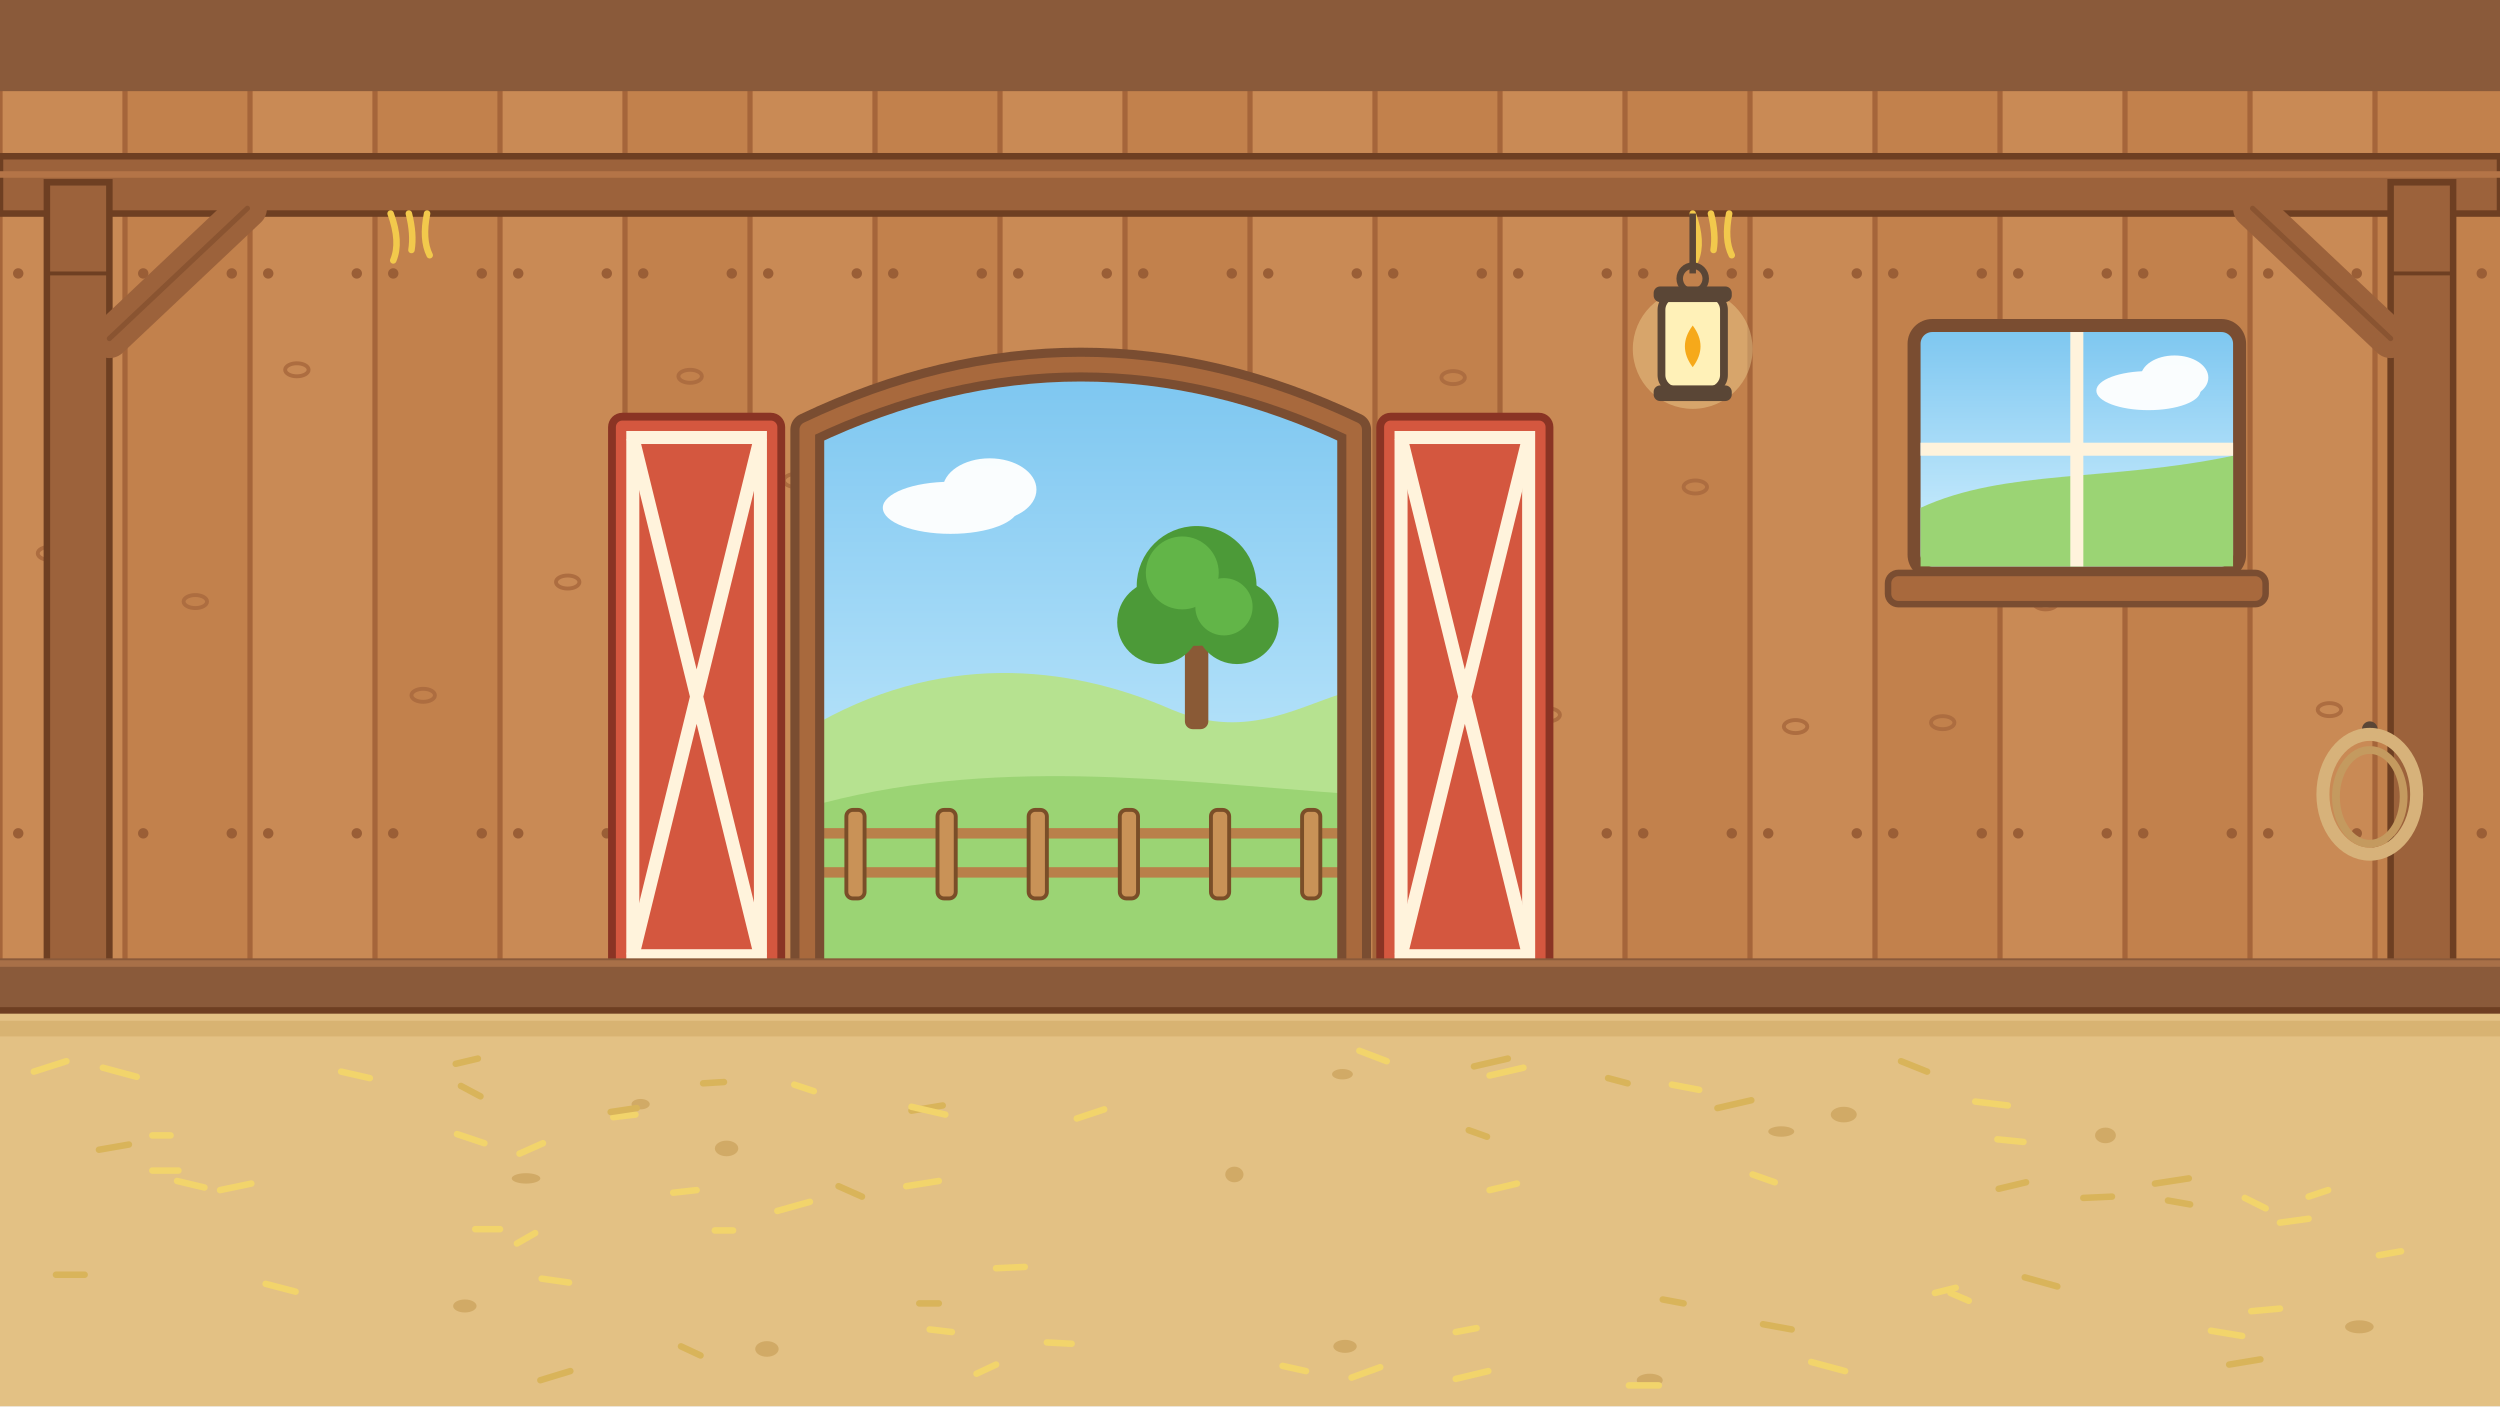
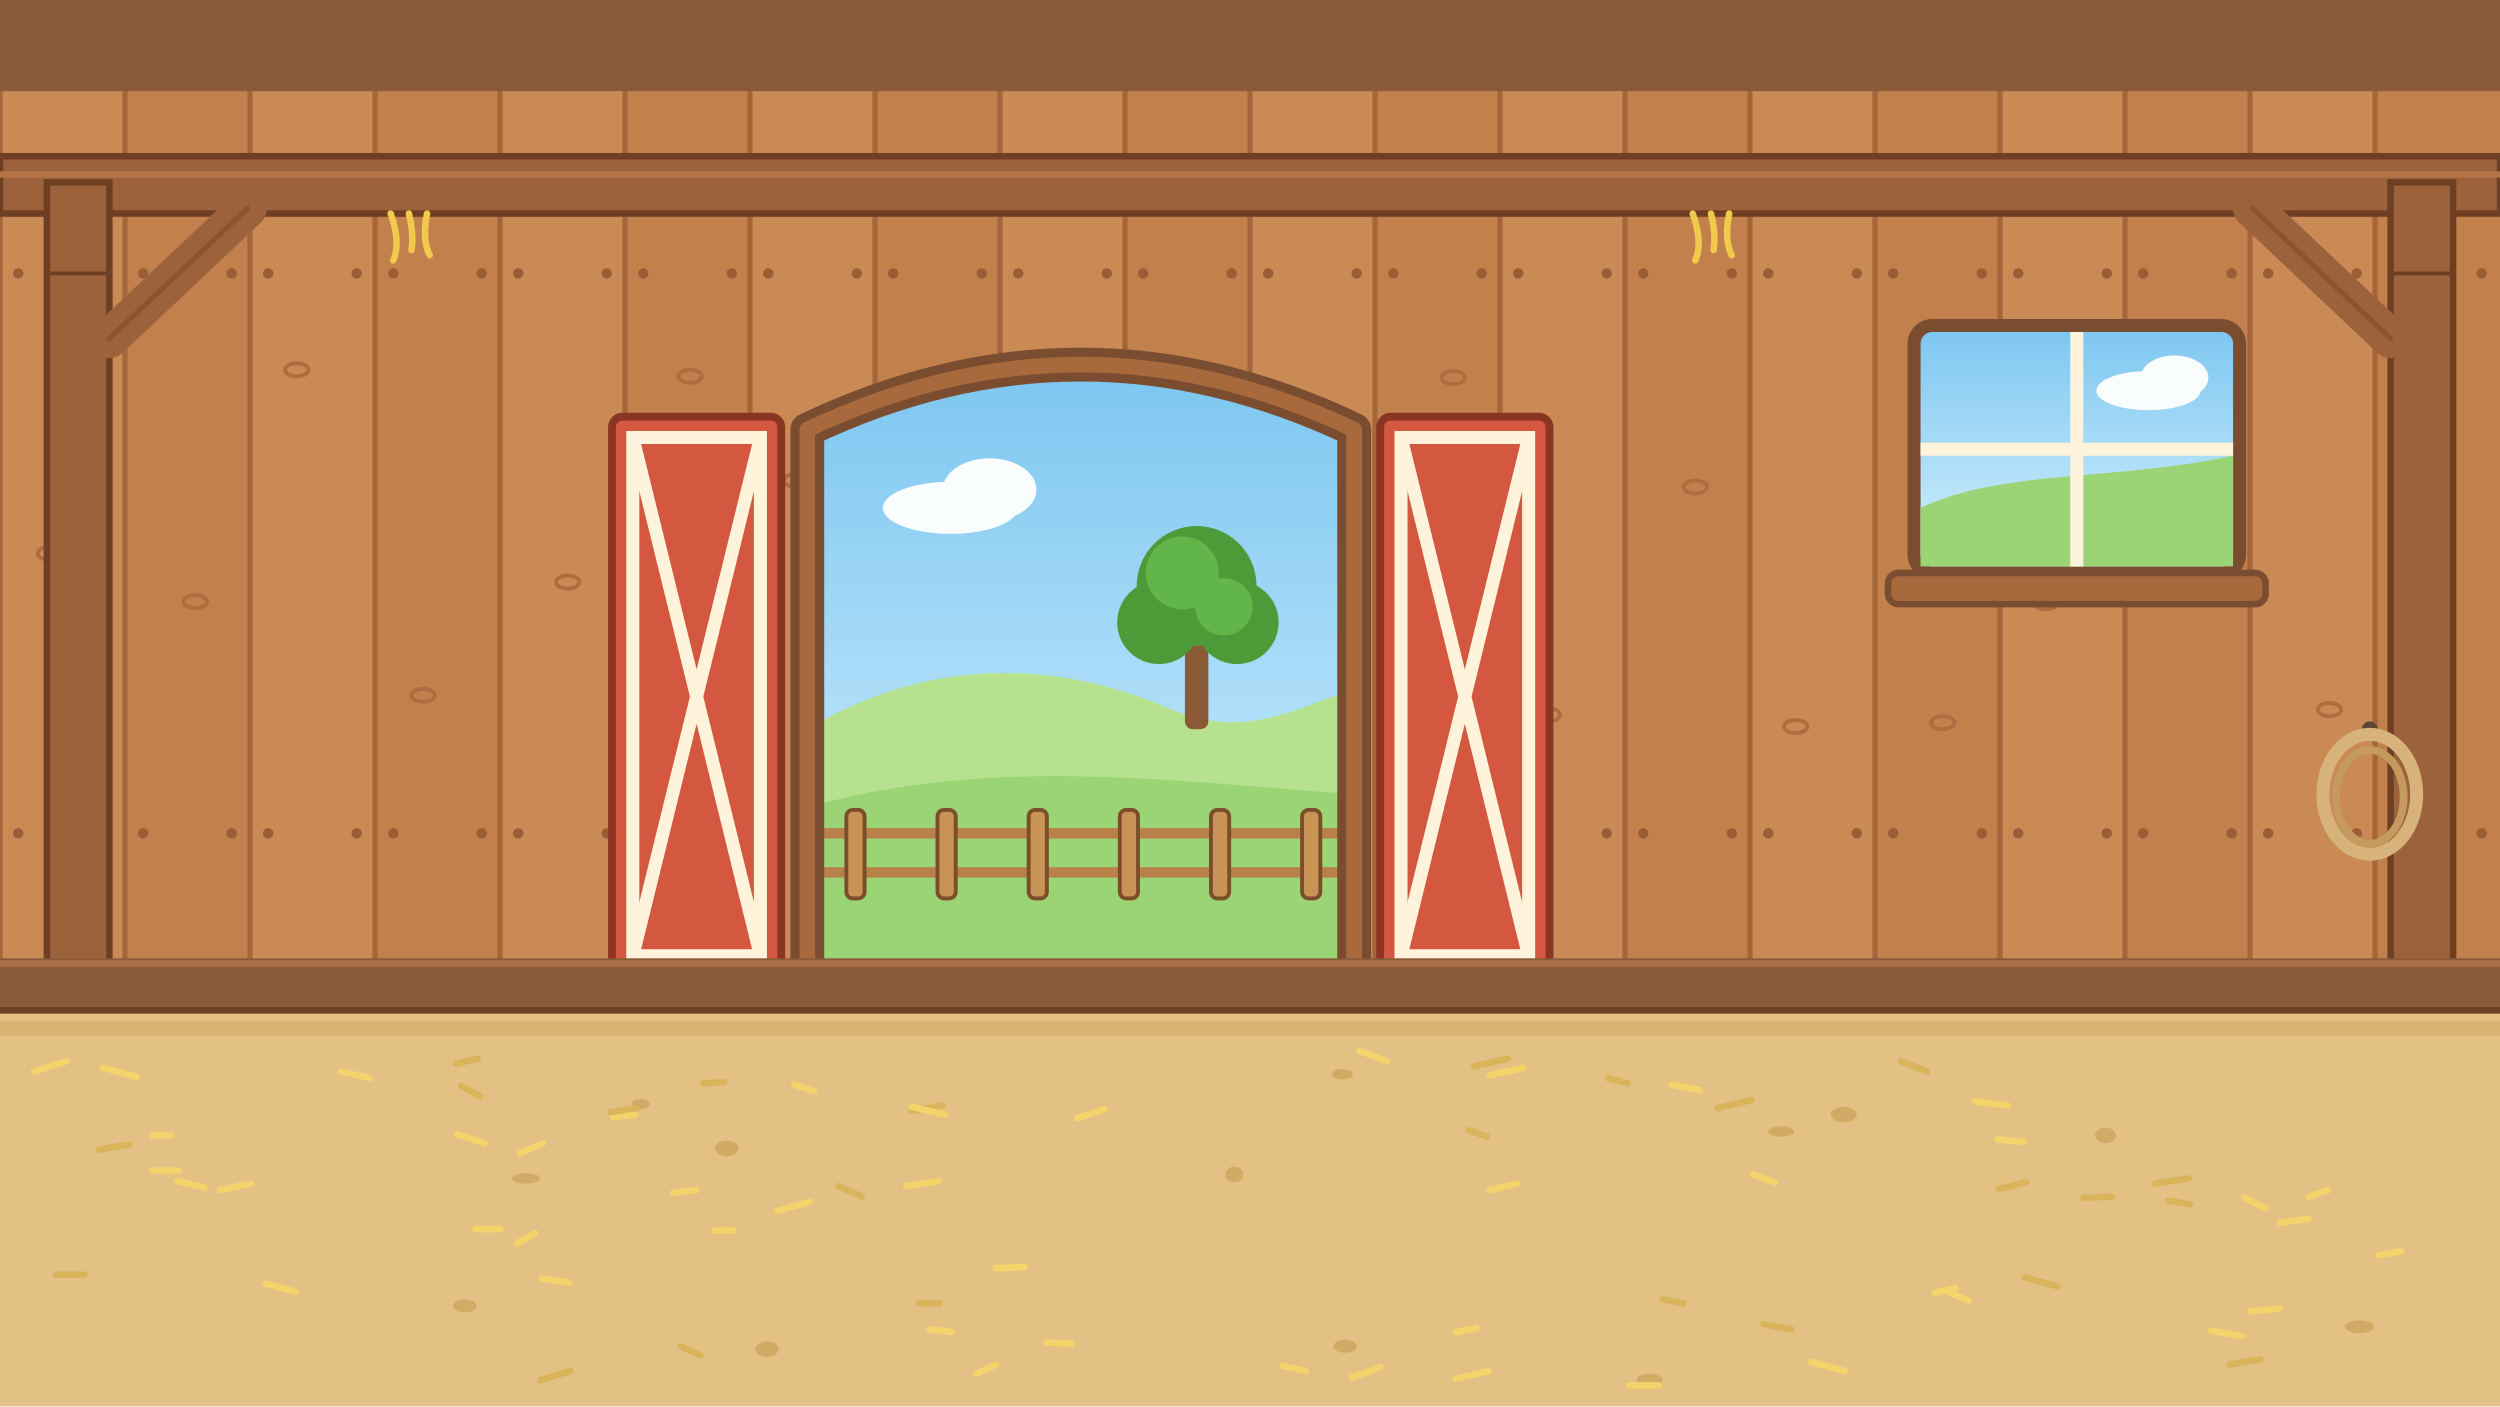
<svg xmlns="http://www.w3.org/2000/svg" width="1920" height="1080" viewBox="0 0 1920 1080">
  <defs>
    <linearGradient id="sky" x1="0" y1="0" x2="0" y2="1">
      <stop offset="0" stop-color="#7cc6f0" />
      <stop offset="1" stop-color="#d6f2ff" />
    </linearGradient>
  </defs>
  <rect width="1920" height="800" fill="#c98a55" />
  <path d="M0 0 L0 800" stroke="#a5653a" stroke-width="4" />
  <circle cx="14" cy="210" r="4" fill="#9a5e36" />
  <circle cx="82" cy="210" r="4" fill="#9a5e36" />
  <circle cx="14" cy="640" r="4" fill="#9a5e36" />
  <circle cx="82" cy="640" r="4" fill="#9a5e36" />
  <ellipse cx="38" cy="425" rx="9" ry="5" fill="none" stroke="#ad6d40" stroke-width="3" />
  <rect x="96" y="0" width="96" height="800" fill="#c2814c" />
  <path d="M96 0 L96 800" stroke="#a5653a" stroke-width="4" />
  <circle cx="110" cy="210" r="4" fill="#9a5e36" />
  <circle cx="178" cy="210" r="4" fill="#9a5e36" />
  <circle cx="110" cy="640" r="4" fill="#9a5e36" />
  <circle cx="178" cy="640" r="4" fill="#9a5e36" />
  <ellipse cx="150" cy="462" rx="9" ry="5" fill="none" stroke="#ad6d40" stroke-width="3" />
  <path d="M192 0 L192 800" stroke="#a5653a" stroke-width="4" />
  <circle cx="206" cy="210" r="4" fill="#9a5e36" />
  <circle cx="274" cy="210" r="4" fill="#9a5e36" />
  <circle cx="206" cy="640" r="4" fill="#9a5e36" />
  <circle cx="274" cy="640" r="4" fill="#9a5e36" />
  <ellipse cx="228" cy="284" rx="9" ry="5" fill="none" stroke="#ad6d40" stroke-width="3" />
  <rect x="288" y="0" width="96" height="800" fill="#c2814c" />
  <path d="M288 0 L288 800" stroke="#a5653a" stroke-width="4" />
  <circle cx="302" cy="210" r="4" fill="#9a5e36" />
  <circle cx="370" cy="210" r="4" fill="#9a5e36" />
  <circle cx="302" cy="640" r="4" fill="#9a5e36" />
  <circle cx="370" cy="640" r="4" fill="#9a5e36" />
  <ellipse cx="325" cy="534" rx="9" ry="5" fill="none" stroke="#ad6d40" stroke-width="3" />
  <path d="M384 0 L384 800" stroke="#a5653a" stroke-width="4" />
  <circle cx="398" cy="210" r="4" fill="#9a5e36" />
  <circle cx="466" cy="210" r="4" fill="#9a5e36" />
  <circle cx="398" cy="640" r="4" fill="#9a5e36" />
  <circle cx="466" cy="640" r="4" fill="#9a5e36" />
  <ellipse cx="436" cy="447" rx="9" ry="5" fill="none" stroke="#ad6d40" stroke-width="3" />
  <rect x="480" y="0" width="96" height="800" fill="#c2814c" />
  <path d="M480 0 L480 800" stroke="#a5653a" stroke-width="4" />
  <circle cx="494" cy="210" r="4" fill="#9a5e36" />
  <circle cx="562" cy="210" r="4" fill="#9a5e36" />
  <circle cx="494" cy="640" r="4" fill="#9a5e36" />
  <circle cx="562" cy="640" r="4" fill="#9a5e36" />
  <ellipse cx="530" cy="289" rx="9" ry="5" fill="none" stroke="#ad6d40" stroke-width="3" />
  <path d="M576 0 L576 800" stroke="#a5653a" stroke-width="4" />
  <circle cx="590" cy="210" r="4" fill="#9a5e36" />
  <circle cx="658" cy="210" r="4" fill="#9a5e36" />
  <circle cx="590" cy="640" r="4" fill="#9a5e36" />
  <circle cx="658" cy="640" r="4" fill="#9a5e36" />
  <ellipse cx="611" cy="369" rx="9" ry="5" fill="none" stroke="#ad6d40" stroke-width="3" />
  <rect x="672" y="0" width="96" height="800" fill="#c2814c" />
  <path d="M672 0 L672 800" stroke="#a5653a" stroke-width="4" />
  <circle cx="686" cy="210" r="4" fill="#9a5e36" />
  <circle cx="754" cy="210" r="4" fill="#9a5e36" />
  <circle cx="686" cy="640" r="4" fill="#9a5e36" />
  <circle cx="754" cy="640" r="4" fill="#9a5e36" />
  <ellipse cx="719" cy="304" rx="9" ry="5" fill="none" stroke="#ad6d40" stroke-width="3" />
  <path d="M768 0 L768 800" stroke="#a5653a" stroke-width="4" />
  <circle cx="782" cy="210" r="4" fill="#9a5e36" />
  <circle cx="850" cy="210" r="4" fill="#9a5e36" />
  <circle cx="782" cy="640" r="4" fill="#9a5e36" />
  <circle cx="850" cy="640" r="4" fill="#9a5e36" />
  <ellipse cx="804" cy="474" rx="9" ry="5" fill="none" stroke="#ad6d40" stroke-width="3" />
  <rect x="864" y="0" width="96" height="800" fill="#c2814c" />
  <path d="M864 0 L864 800" stroke="#a5653a" stroke-width="4" />
  <circle cx="878" cy="210" r="4" fill="#9a5e36" />
  <circle cx="946" cy="210" r="4" fill="#9a5e36" />
  <circle cx="878" cy="640" r="4" fill="#9a5e36" />
  <circle cx="946" cy="640" r="4" fill="#9a5e36" />
  <ellipse cx="900" cy="383" rx="9" ry="5" fill="none" stroke="#ad6d40" stroke-width="3" />
  <path d="M960 0 L960 800" stroke="#a5653a" stroke-width="4" />
  <circle cx="974" cy="210" r="4" fill="#9a5e36" />
  <circle cx="1042" cy="210" r="4" fill="#9a5e36" />
  <circle cx="974" cy="640" r="4" fill="#9a5e36" />
  <circle cx="1042" cy="640" r="4" fill="#9a5e36" />
  <ellipse cx="1007" cy="542" rx="9" ry="5" fill="none" stroke="#ad6d40" stroke-width="3" />
  <rect x="1056" y="0" width="96" height="800" fill="#c2814c" />
  <path d="M1056 0 L1056 800" stroke="#a5653a" stroke-width="4" />
  <circle cx="1070" cy="210" r="4" fill="#9a5e36" />
  <circle cx="1138" cy="210" r="4" fill="#9a5e36" />
  <circle cx="1070" cy="640" r="4" fill="#9a5e36" />
  <circle cx="1138" cy="640" r="4" fill="#9a5e36" />
  <ellipse cx="1116" cy="290" rx="9" ry="5" fill="none" stroke="#ad6d40" stroke-width="3" />
  <path d="M1152 0 L1152 800" stroke="#a5653a" stroke-width="4" />
  <circle cx="1166" cy="210" r="4" fill="#9a5e36" />
  <circle cx="1234" cy="210" r="4" fill="#9a5e36" />
  <circle cx="1166" cy="640" r="4" fill="#9a5e36" />
  <circle cx="1234" cy="640" r="4" fill="#9a5e36" />
  <ellipse cx="1189" cy="549" rx="9" ry="5" fill="none" stroke="#ad6d40" stroke-width="3" />
  <rect x="1248" y="0" width="96" height="800" fill="#c2814c" />
  <path d="M1248 0 L1248 800" stroke="#a5653a" stroke-width="4" />
  <circle cx="1262" cy="210" r="4" fill="#9a5e36" />
  <circle cx="1330" cy="210" r="4" fill="#9a5e36" />
  <circle cx="1262" cy="640" r="4" fill="#9a5e36" />
  <circle cx="1330" cy="640" r="4" fill="#9a5e36" />
  <ellipse cx="1302" cy="374" rx="9" ry="5" fill="none" stroke="#ad6d40" stroke-width="3" />
  <path d="M1344 0 L1344 800" stroke="#a5653a" stroke-width="4" />
  <circle cx="1358" cy="210" r="4" fill="#9a5e36" />
  <circle cx="1426" cy="210" r="4" fill="#9a5e36" />
  <circle cx="1358" cy="640" r="4" fill="#9a5e36" />
  <circle cx="1426" cy="640" r="4" fill="#9a5e36" />
  <ellipse cx="1379" cy="558" rx="9" ry="5" fill="none" stroke="#ad6d40" stroke-width="3" />
  <rect x="1440" y="0" width="96" height="800" fill="#c2814c" />
  <path d="M1440 0 L1440 800" stroke="#a5653a" stroke-width="4" />
  <circle cx="1454" cy="210" r="4" fill="#9a5e36" />
  <circle cx="1522" cy="210" r="4" fill="#9a5e36" />
  <circle cx="1454" cy="640" r="4" fill="#9a5e36" />
  <circle cx="1522" cy="640" r="4" fill="#9a5e36" />
  <ellipse cx="1492" cy="555" rx="9" ry="5" fill="none" stroke="#ad6d40" stroke-width="3" />
  <path d="M1536 0 L1536 800" stroke="#a5653a" stroke-width="4" />
  <circle cx="1550" cy="210" r="4" fill="#9a5e36" />
  <circle cx="1618" cy="210" r="4" fill="#9a5e36" />
  <circle cx="1550" cy="640" r="4" fill="#9a5e36" />
  <circle cx="1618" cy="640" r="4" fill="#9a5e36" />
  <ellipse cx="1571" cy="463" rx="9" ry="5" fill="none" stroke="#ad6d40" stroke-width="3" />
  <rect x="1632" y="0" width="96" height="800" fill="#c2814c" />
  <path d="M1632 0 L1632 800" stroke="#a5653a" stroke-width="4" />
  <circle cx="1646" cy="210" r="4" fill="#9a5e36" />
  <circle cx="1714" cy="210" r="4" fill="#9a5e36" />
  <circle cx="1646" cy="640" r="4" fill="#9a5e36" />
  <circle cx="1714" cy="640" r="4" fill="#9a5e36" />
  <ellipse cx="1667" cy="373" rx="9" ry="5" fill="none" stroke="#ad6d40" stroke-width="3" />
  <path d="M1728 0 L1728 800" stroke="#a5653a" stroke-width="4" />
  <circle cx="1742" cy="210" r="4" fill="#9a5e36" />
  <circle cx="1810" cy="210" r="4" fill="#9a5e36" />
  <circle cx="1742" cy="640" r="4" fill="#9a5e36" />
  <circle cx="1810" cy="640" r="4" fill="#9a5e36" />
  <ellipse cx="1789" cy="545" rx="9" ry="5" fill="none" stroke="#ad6d40" stroke-width="3" />
  <rect x="1824" y="0" width="96" height="800" fill="#c2814c" />
  <path d="M1824 0 L1824 800" stroke="#a5653a" stroke-width="4" />
  <circle cx="1838" cy="210" r="4" fill="#9a5e36" />
  <circle cx="1906" cy="210" r="4" fill="#9a5e36" />
  <circle cx="1838" cy="640" r="4" fill="#9a5e36" />
  <circle cx="1906" cy="640" r="4" fill="#9a5e36" />
  <ellipse cx="1867" cy="328" rx="9" ry="5" fill="none" stroke="#ad6d40" stroke-width="3" />
  <path d="M620 760 L620 330 Q830 230 1040 330 L1040 760 Z" fill="url(#sky)" />
  <path d="M620 560 C 720 500 820 510 900 545 C 960 570 1000 540 1040 530 L1040 760 L620 760 Z" fill="#b6e290" />
  <path d="M620 620 C 760 580 900 600 1040 610 L1040 760 L620 760 Z" fill="#9bd474" />
  <rect x="910" y="470" width="18" height="90" rx="6" fill="#8a5a36" />
  <circle cx="919" cy="450" r="46" fill="#4c9a38" />
  <circle cx="890" cy="478" r="32" fill="#4c9a38" />
  <circle cx="950" cy="478" r="32" fill="#4c9a38" />
  <circle cx="908" cy="440" r="28" fill="#62b548" />
  <circle cx="940" cy="466" r="22" fill="#62b548" />
  <path d="M620 640 L1040 640 M620 670 L1040 670" stroke="#b9804a" stroke-width="8" />
  <rect x="650" y="622" width="14" height="68" rx="5" fill="#c99257" stroke="#7a4e28" stroke-width="3" />
  <rect x="720" y="622" width="14" height="68" rx="5" fill="#c99257" stroke="#7a4e28" stroke-width="3" />
  <rect x="790" y="622" width="14" height="68" rx="5" fill="#c99257" stroke="#7a4e28" stroke-width="3" />
  <rect x="860" y="622" width="14" height="68" rx="5" fill="#c99257" stroke="#7a4e28" stroke-width="3" />
  <rect x="930" y="622" width="14" height="68" rx="5" fill="#c99257" stroke="#7a4e28" stroke-width="3" />
  <rect x="1000" y="622" width="14" height="68" rx="5" fill="#c99257" stroke="#7a4e28" stroke-width="3" />
  <g fill="#ffffff" opacity="0.95">
    <ellipse cx="730" cy="390" rx="52" ry="20" />
    <ellipse cx="760" cy="376" rx="36" ry="24" />
  </g>
  <path d="M620 760 L620 330 Q830 230 1040 330 L1040 760" fill="none" stroke="#7a4d31" stroke-width="26" stroke-linejoin="round" />
  <path d="M620 760 L620 330 Q830 230 1040 330 L1040 760" fill="none" stroke="#a8693d" stroke-width="12" stroke-linejoin="round" />
  <rect x="470" y="320" width="130" height="430" rx="8" fill="#d4573f" stroke="#8a3424" stroke-width="6" />
  <rect x="486" y="336" width="98" height="398" fill="none" stroke="#fff3dc" stroke-width="10" />
  <path d="M486 336 L584 734 M584 336 L486 734" stroke="#fff3dc" stroke-width="10" />
  <rect x="1060" y="320" width="130" height="430" rx="8" fill="#d4573f" stroke="#8a3424" stroke-width="6" />
  <rect x="1076" y="336" width="98" height="398" fill="none" stroke="#fff3dc" stroke-width="10" />
  <path d="M1076 336 L1174 734 M1174 336 L1076 734" stroke="#fff3dc" stroke-width="10" />
  <rect x="1470" y="250" width="250" height="190" rx="14" fill="url(#sky)" stroke="#7a4d31" stroke-width="10" />
  <path d="M1475 390 C 1540 360 1620 370 1715 350 L1715 435 L1475 435 Z" fill="#9bd474" />
  <g fill="#ffffff" opacity="0.95">
    <ellipse cx="1650" cy="300" rx="40" ry="15" />
    <ellipse cx="1670" cy="290" rx="26" ry="17" />
  </g>
  <path d="M1595 255 L1595 435 M1475 345 L1715 345" stroke="#fff3dc" stroke-width="10" />
  <rect x="1450" y="440" width="290" height="24" rx="8" fill="#a8693d" stroke="#7a4d31" stroke-width="5" />
  <rect x="0" y="0" width="1920" height="70" fill="#8a5a3a" />
  <rect x="0" y="120" width="1920" height="44" fill="#9c623b" stroke="#6e3f22" stroke-width="5" />
  <path d="M0 134 L1920 134" stroke="#b47447" stroke-width="5" />
  <rect x="36" y="140" width="48" height="640" fill="#9c623b" stroke="#6e3f22" stroke-width="5" />
  <path d="M36 210 L84 210" stroke="#6e3f22" stroke-width="3" />
  <rect x="1836" y="140" width="48" height="640" fill="#9c623b" stroke="#6e3f22" stroke-width="5" />
  <path d="M1836 210 L1884 210" stroke="#6e3f22" stroke-width="3" />
  <path d="M84 260 L190 160 M1836 260 L1730 160" stroke="#9c623b" stroke-width="30" stroke-linecap="round" />
  <path d="M84 260 L190 160 M1836 260 L1730 160" stroke="#6e3f22" stroke-width="4" stroke-linecap="round" opacity="0.4" />
  <path d="M300 164 Q308 186 302 200 M314 164 Q318 180 316 192 M328 164 Q324 184 330 196" fill="none" stroke="#f2c94c" stroke-width="5" stroke-linecap="round" />
  <path d="M1300 164 Q1308 186 1302 200 M1314 164 Q1318 180 1316 192 M1328 164 Q1324 184 1330 196" fill="none" stroke="#f2c94c" stroke-width="5" stroke-linecap="round" />
-   <path d="M1300 164 L1300 210" stroke="#5a4636" stroke-width="5" />
-   <circle cx="1300" cy="214" r="10" fill="none" stroke="#5a4636" stroke-width="5" />
-   <ellipse cx="1300" cy="268" rx="46" ry="46" fill="#ffe9a6" opacity="0.35" />
-   <rect x="1276" y="226" width="48" height="74" rx="12" fill="#fff1b8" stroke="#5a4636" stroke-width="6" />
-   <path d="M1300 250 Q1312 266 1300 282 Q1288 266 1300 250 Z" fill="#f6a91a" />
-   <rect x="1270" y="220" width="60" height="12" rx="5" fill="#5a4636" />
-   <rect x="1270" y="296" width="60" height="12" rx="5" fill="#5a4636" />
  <circle cx="1820" cy="560" r="6" fill="#5a4636" />
  <ellipse cx="1820" cy="610" rx="36" ry="46" fill="none" stroke="#d7b27a" stroke-width="10" />
  <ellipse cx="1820" cy="612" rx="26" ry="36" fill="none" stroke="#c49a5f" stroke-width="6" />
  <rect x="0" y="736" width="1920" height="40" fill="#8a5a3a" />
  <path d="M0 740 L1920 740" stroke="#a87048" stroke-width="5" />
  <rect x="0" y="776" width="1920" height="304" fill="#e3c184" />
  <path d="M0 776 L1920 776" stroke="#6e3f22" stroke-width="5" />
  <path d="M0 790 L1920 790" stroke="#d1aa66" stroke-width="12" opacity="0.6" />
  <ellipse cx="1416" cy="856" rx="10" ry="6" fill="#d1aa66" />
  <ellipse cx="404" cy="905" rx="11" ry="4" fill="#d1aa66" />
  <ellipse cx="948" cy="902" rx="7" ry="6" fill="#d1aa66" />
  <ellipse cx="1617" cy="872" rx="8" ry="6" fill="#d1aa66" />
  <ellipse cx="1033" cy="1034" rx="9" ry="5" fill="#d1aa66" />
  <ellipse cx="1267" cy="1060" rx="10" ry="5" fill="#d1aa66" />
  <ellipse cx="357" cy="1003" rx="9" ry="5" fill="#d1aa66" />
  <ellipse cx="1812" cy="1019" rx="11" ry="5" fill="#d1aa66" />
  <ellipse cx="1031" cy="825" rx="8" ry="4" fill="#d1aa66" />
  <ellipse cx="589" cy="1036" rx="9" ry="6" fill="#d1aa66" />
  <ellipse cx="492" cy="848" rx="7" ry="4" fill="#d1aa66" />
  <ellipse cx="1368" cy="869" rx="10" ry="4" fill="#d1aa66" />
  <ellipse cx="558" cy="882" rx="9" ry="6" fill="#d1aa66" />
  <path d="M1284 833 L1305 837" stroke="#f2d46b" stroke-width="5" stroke-linecap="round" />
  <path d="M827 859 L848 852" stroke="#f2d46b" stroke-width="5" stroke-linecap="round" />
  <path d="M157 912 L136 907" stroke="#f2d46b" stroke-width="5" stroke-linecap="round" />
  <path d="M1250 832 L1235 828" stroke="#d9b45a" stroke-width="5" stroke-linecap="round" />
  <path d="M227 992 L204 986" stroke="#f2d46b" stroke-width="5" stroke-linecap="round" />
  <path d="M1277 998 L1293 1001" stroke="#d9b45a" stroke-width="5" stroke-linecap="round" />
  <path d="M765 1048 L750 1055" stroke="#f2d46b" stroke-width="5" stroke-linecap="round" />
  <path d="M1003 1053 L985 1049" stroke="#f2d46b" stroke-width="5" stroke-linecap="round" />
  <path d="M1555 981 L1580 988" stroke="#d9b45a" stroke-width="5" stroke-linecap="round" />
  <path d="M350 817 L367 813" stroke="#d9b45a" stroke-width="5" stroke-linecap="round" />
  <path d="M1132 819 L1158 813" stroke="#d9b45a" stroke-width="5" stroke-linecap="round" />
  <path d="M1751 939 L1773 936" stroke="#f2d46b" stroke-width="5" stroke-linecap="round" />
  <path d="M1600 920 L1622 919" stroke="#d9b45a" stroke-width="5" stroke-linecap="round" />
  <path d="M1681 905 L1655 909" stroke="#d9b45a" stroke-width="5" stroke-linecap="round" />
  <path d="M1665 922 L1682 925" stroke="#d9b45a" stroke-width="5" stroke-linecap="round" />
  <path d="M79 820 L105 827" stroke="#f2d46b" stroke-width="5" stroke-linecap="round" />
  <path d="M416 982 L437 985" stroke="#f2d46b" stroke-width="5" stroke-linecap="round" />
  <path d="M471 858 L488 856" stroke="#f2d46b" stroke-width="5" stroke-linecap="round" />
  <path d="M438 1053 L415 1060" stroke="#d9b45a" stroke-width="5" stroke-linecap="round" />
  <path d="M724 849 L700 853" stroke="#d9b45a" stroke-width="5" stroke-linecap="round" />
  <path d="M1556 908 L1535 913" stroke="#d9b45a" stroke-width="5" stroke-linecap="round" />
  <path d="M700 850 L726 856" stroke="#f2d46b" stroke-width="5" stroke-linecap="round" />
  <path d="M1542 849 L1517 846" stroke="#f2d46b" stroke-width="5" stroke-linecap="round" />
  <path d="M76 883 L99 879" stroke="#d9b45a" stroke-width="5" stroke-linecap="round" />
  <path d="M1712 1048 L1736 1044" stroke="#d9b45a" stroke-width="5" stroke-linecap="round" />
  <path d="M1142 873 L1128 868" stroke="#d9b45a" stroke-width="5" stroke-linecap="round" />
  <path d="M1554 877 L1534 875" stroke="#f2d46b" stroke-width="5" stroke-linecap="round" />
  <path d="M535 914 L517 916" stroke="#f2d46b" stroke-width="5" stroke-linecap="round" />
  <path d="M1134 1020 L1118 1023" stroke="#f2d46b" stroke-width="5" stroke-linecap="round" />
  <path d="M1376 1021 L1354 1017" stroke="#d9b45a" stroke-width="5" stroke-linecap="round" />
  <path d="M1065 815 L1044 807" stroke="#f2d46b" stroke-width="5" stroke-linecap="round" />
  <path d="M372 878 L351 871" stroke="#f2d46b" stroke-width="5" stroke-linecap="round" />
  <path d="M1417 1053 L1391 1046" stroke="#f2d46b" stroke-width="5" stroke-linecap="round" />
  <path d="M411 947 L397 955" stroke="#f2d46b" stroke-width="5" stroke-linecap="round" />
  <path d="M1170 820 L1144 826" stroke="#f2d46b" stroke-width="5" stroke-linecap="round" />
  <path d="M1274 1064 L1251 1064" stroke="#f2d46b" stroke-width="5" stroke-linecap="round" />
  <path d="M1060 1050 L1038 1058" stroke="#f2d46b" stroke-width="5" stroke-linecap="round" />
  <path d="M1165 909 L1144 914" stroke="#f2d46b" stroke-width="5" stroke-linecap="round" />
  <path d="M823 1032 L804 1031" stroke="#f2d46b" stroke-width="5" stroke-linecap="round" />
  <path d="M169 914 L193 909" stroke="#f2d46b" stroke-width="5" stroke-linecap="round" />
  <path d="M1486 993 L1502 989" stroke="#f2d46b" stroke-width="5" stroke-linecap="round" />
  <path d="M469 854 L489 851" stroke="#d9b45a" stroke-width="5" stroke-linecap="round" />
  <path d="M1724 920 L1740 928" stroke="#f2d46b" stroke-width="5" stroke-linecap="round" />
  <path d="M714 1021 L731 1023" stroke="#f2d46b" stroke-width="5" stroke-linecap="round" />
  <path d="M1498 993 L1512 999" stroke="#f2d46b" stroke-width="5" stroke-linecap="round" />
  <path d="M1460 815 L1480 823" stroke="#d9b45a" stroke-width="5" stroke-linecap="round" />
  <path d="M625 838 L610 833" stroke="#f2d46b" stroke-width="5" stroke-linecap="round" />
  <path d="M563 945 L549 945" stroke="#f2d46b" stroke-width="5" stroke-linecap="round" />
  <path d="M1698 1022 L1722 1026" stroke="#f2d46b" stroke-width="5" stroke-linecap="round" />
  <path d="M1118 1059 L1143 1053" stroke="#f2d46b" stroke-width="5" stroke-linecap="round" />
  <path d="M137 899 L117 899" stroke="#f2d46b" stroke-width="5" stroke-linecap="round" />
  <path d="M1319 851 L1345 845" stroke="#d9b45a" stroke-width="5" stroke-linecap="round" />
  <path d="M1773 919 L1788 914" stroke="#f2d46b" stroke-width="5" stroke-linecap="round" />
  <path d="M43 979 L65 979" stroke="#d9b45a" stroke-width="5" stroke-linecap="round" />
  <path d="M284 828 L262 823" stroke="#f2d46b" stroke-width="5" stroke-linecap="round" />
  <path d="M556 831 L540 832" stroke="#d9b45a" stroke-width="5" stroke-linecap="round" />
  <path d="M644 911 L662 919" stroke="#d9b45a" stroke-width="5" stroke-linecap="round" />
  <path d="M384 944 L365 944" stroke="#f2d46b" stroke-width="5" stroke-linecap="round" />
  <path d="M51 815 L26 823" stroke="#f2d46b" stroke-width="5" stroke-linecap="round" />
  <path d="M523 1034 L538 1041" stroke="#d9b45a" stroke-width="5" stroke-linecap="round" />
  <path d="M1729 1007 L1751 1005" stroke="#f2d46b" stroke-width="5" stroke-linecap="round" />
  <path d="M721 907 L696 911" stroke="#f2d46b" stroke-width="5" stroke-linecap="round" />
  <path d="M131 872 L117 872" stroke="#f2d46b" stroke-width="5" stroke-linecap="round" />
  <path d="M354 834 L369 842" stroke="#d9b45a" stroke-width="5" stroke-linecap="round" />
  <path d="M597 930 L622 923" stroke="#f2d46b" stroke-width="5" stroke-linecap="round" />
  <path d="M399 886 L417 878" stroke="#f2d46b" stroke-width="5" stroke-linecap="round" />
  <path d="M765 974 L787 973" stroke="#f2d46b" stroke-width="5" stroke-linecap="round" />
  <path d="M1827 964 L1844 961" stroke="#f2d46b" stroke-width="5" stroke-linecap="round" />
  <path d="M706 1001 L721 1001" stroke="#d9b45a" stroke-width="5" stroke-linecap="round" />
  <path d="M1363 908 L1346 902" stroke="#f2d46b" stroke-width="5" stroke-linecap="round" />
</svg>
